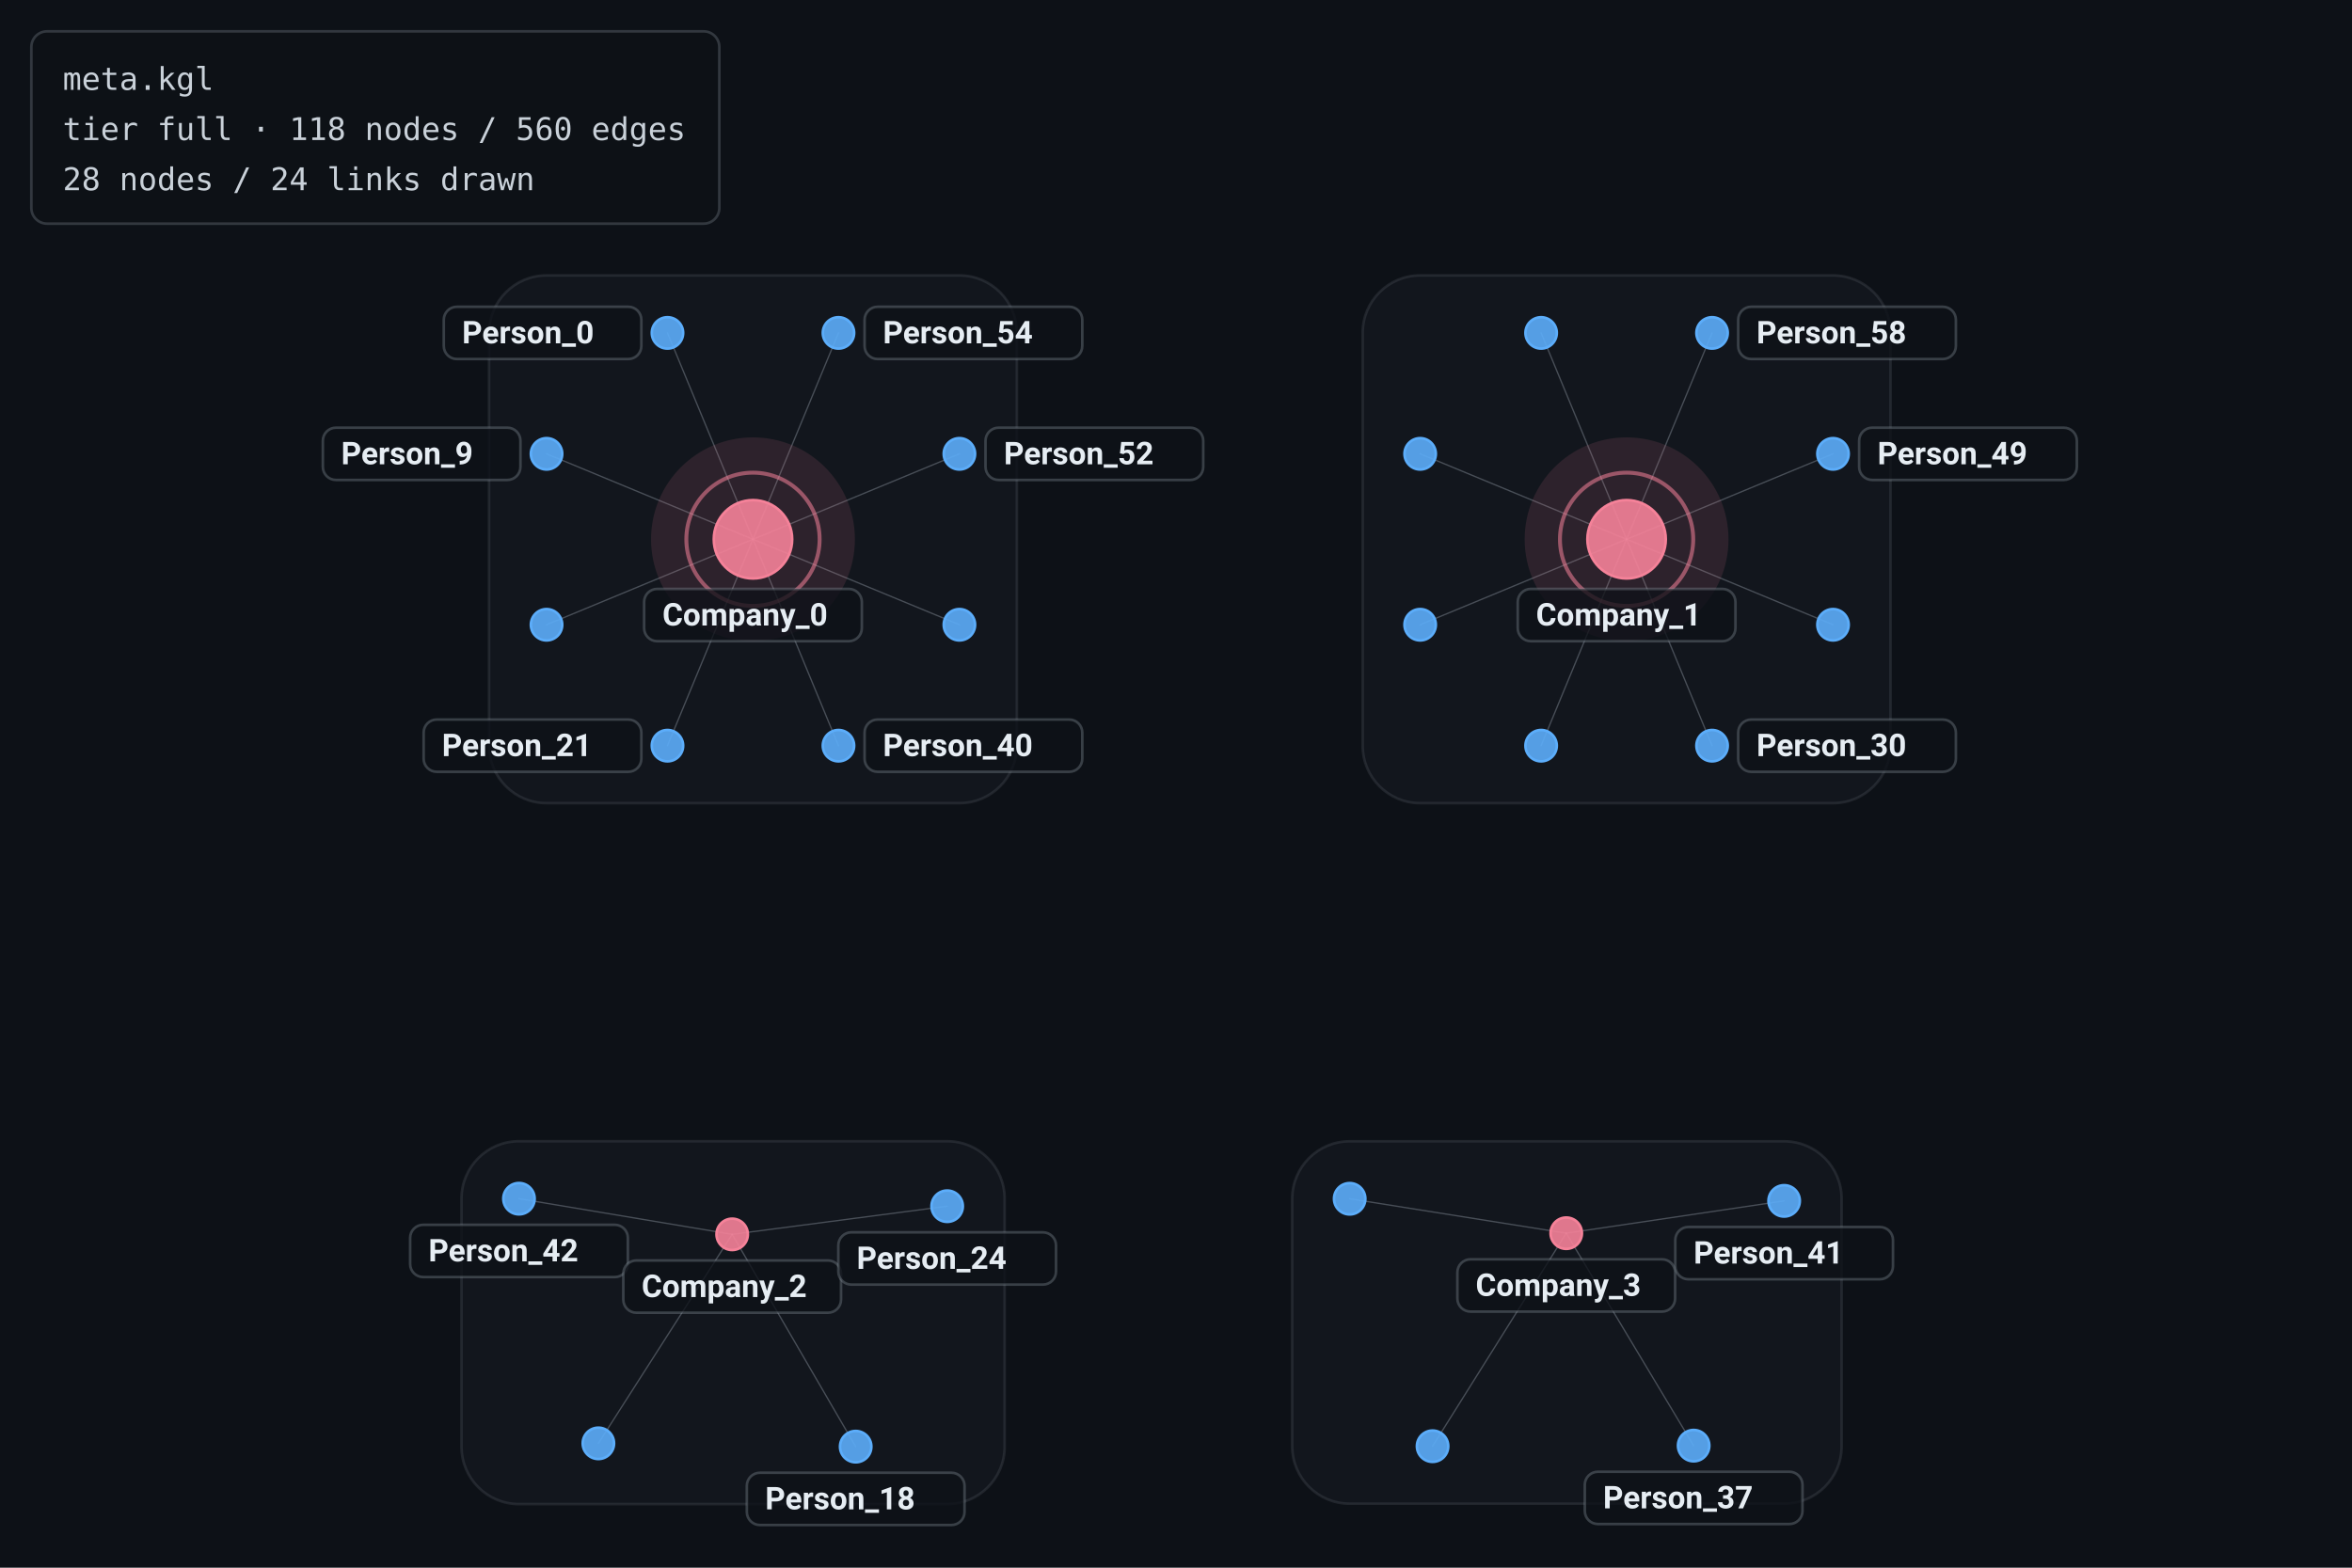
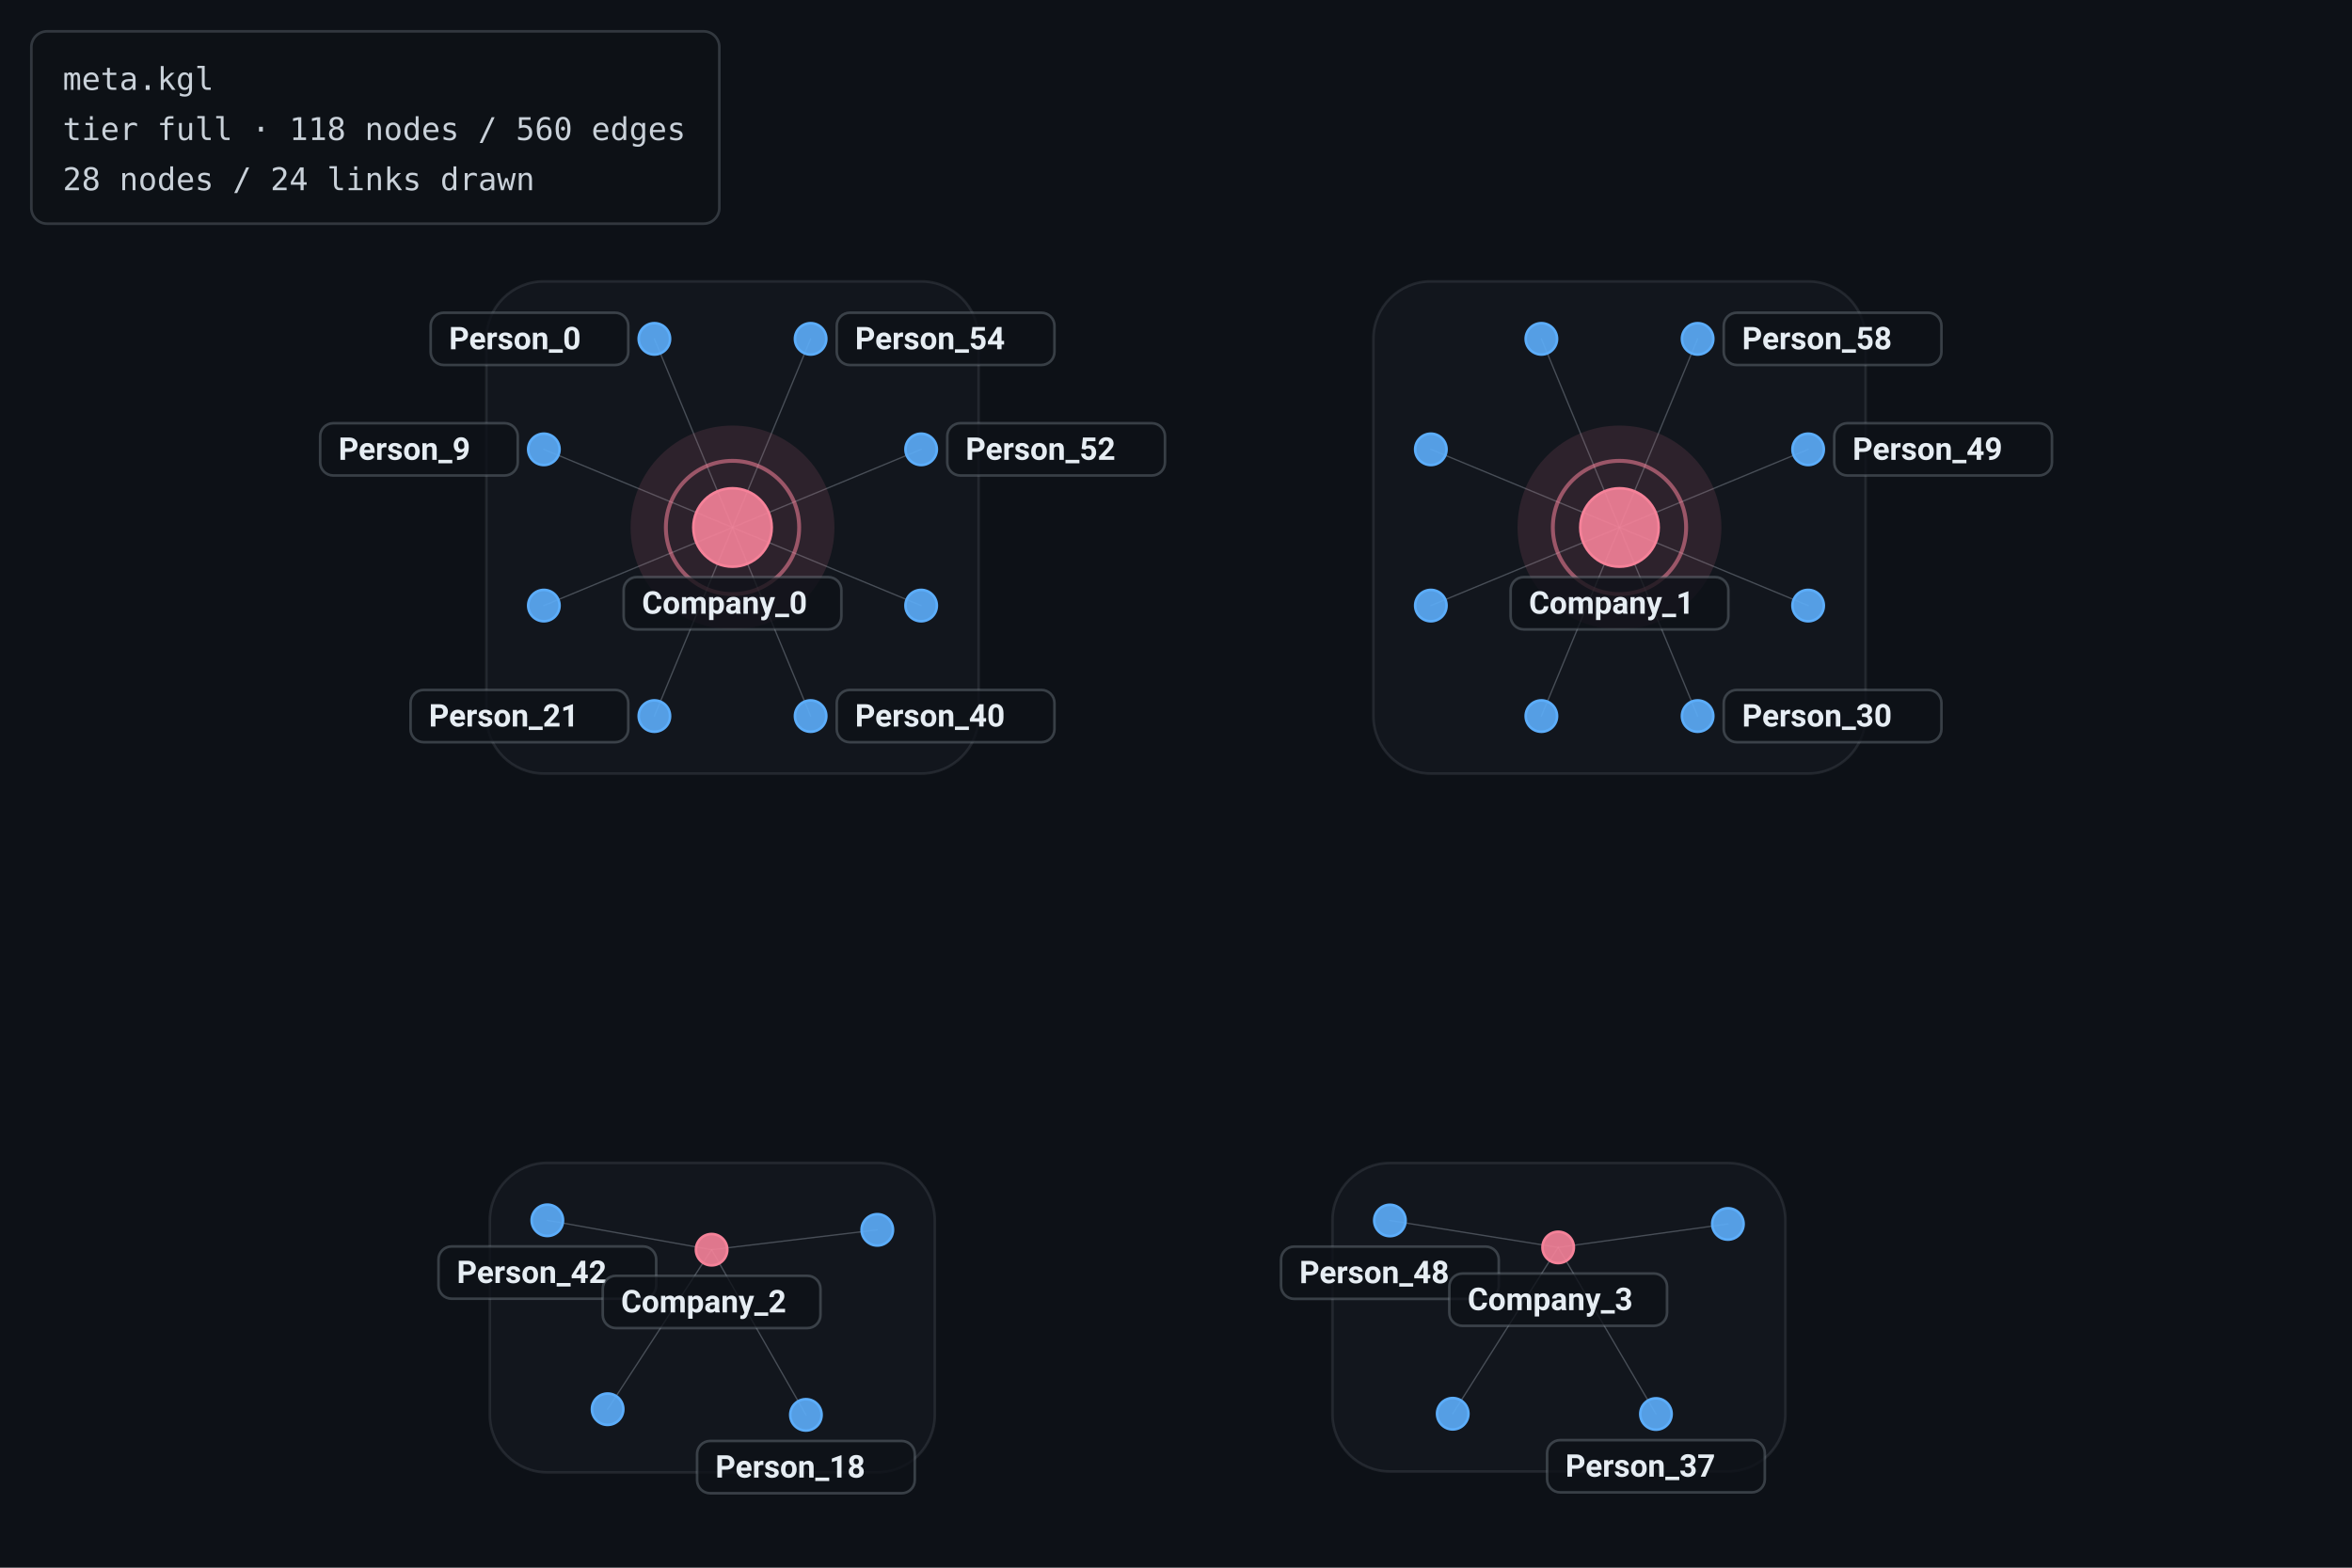
<svg xmlns="http://www.w3.org/2000/svg" width="900" height="600" viewBox="0 0 900 600" font-family="ui-sans-serif, system-ui, -apple-system, 'Segoe UI', Roboto, 'Helvetica Neue', Arial, sans-serif">
  <rect width="900" height="600" fill="#0d1117" />
-   <rect x="187.14" y="105.41" width="201.98" height="201.98" rx="22" fill="#8b949e" fill-opacity="0.045" stroke="#8b949e" stroke-opacity="0.16" stroke-width="1" />
-   <rect x="521.43" y="105.41" width="201.98" height="201.98" rx="22" fill="#8b949e" fill-opacity="0.045" stroke="#8b949e" stroke-opacity="0.16" stroke-width="1" />
-   <rect x="176.59" y="436.77" width="207.85" height="138.9" rx="22" fill="#8b949e" fill-opacity="0.045" stroke="#8b949e" stroke-opacity="0.16" stroke-width="1" />
-   <rect x="494.46" y="436.8" width="210.25" height="138.71" rx="22" fill="#8b949e" fill-opacity="0.045" stroke="#8b949e" stroke-opacity="0.16" stroke-width="1" />
+   <rect x="186.11" y="107.69" width="188.37" height="188.37" rx="22" fill="#8b949e" fill-opacity="0.045" stroke="#8b949e" stroke-opacity="0.16" stroke-width="1" />
+   <rect x="525.52" y="107.69" width="188.37" height="188.37" rx="22" fill="#8b949e" fill-opacity="0.045" stroke="#8b949e" stroke-opacity="0.16" stroke-width="1" />
+   <rect x="187.44" y="445.05" width="170.27" height="118.47" rx="22" fill="#8b949e" fill-opacity="0.045" stroke="#8b949e" stroke-opacity="0.16" stroke-width="1" />
+   <rect x="509.85" y="445.11" width="173.35" height="118.07" rx="22" fill="#8b949e" fill-opacity="0.045" stroke="#8b949e" stroke-opacity="0.16" stroke-width="1" />
  <g stroke="#8b949e" stroke-opacity="0.45" stroke-linecap="round">
-     <line x1="320.84" y1="127.41" x2="288.13" y2="206.4" stroke-width="0.5" />
-     <line x1="367.12" y1="173.69" x2="288.13" y2="206.4" stroke-width="0.5" />
-     <line x1="367.12" y1="239.11" x2="288.13" y2="206.4" stroke-width="0.5" />
-     <line x1="320.84" y1="285.39" x2="288.13" y2="206.4" stroke-width="0.5" />
-     <line x1="255.41" y1="285.39" x2="288.13" y2="206.4" stroke-width="0.5" />
-     <line x1="209.14" y1="239.11" x2="288.13" y2="206.4" stroke-width="0.5" />
-     <line x1="209.14" y1="173.69" x2="288.13" y2="206.4" stroke-width="0.5" />
-     <line x1="255.41" y1="127.41" x2="288.13" y2="206.4" stroke-width="0.5" />
-     <line x1="655.13" y1="127.41" x2="622.42" y2="206.4" stroke-width="0.5" />
-     <line x1="701.41" y1="173.69" x2="622.42" y2="206.4" stroke-width="0.5" />
-     <line x1="701.41" y1="239.11" x2="622.42" y2="206.4" stroke-width="0.5" />
-     <line x1="655.13" y1="285.39" x2="622.42" y2="206.4" stroke-width="0.5" />
-     <line x1="589.71" y1="285.39" x2="622.42" y2="206.4" stroke-width="0.5" />
-     <line x1="543.43" y1="239.11" x2="622.42" y2="206.4" stroke-width="0.5" />
-     <line x1="543.43" y1="173.69" x2="622.42" y2="206.4" stroke-width="0.5" />
-     <line x1="589.71" y1="127.41" x2="622.42" y2="206.4" stroke-width="0.5" />
-     <line x1="198.59" y1="458.77" x2="280.17" y2="472.42" stroke-width="0.5" />
-     <line x1="362.44" y1="461.65" x2="280.17" y2="472.42" stroke-width="0.5" />
-     <line x1="327.43" y1="553.67" x2="280.17" y2="472.42" stroke-width="0.5" />
-     <line x1="228.97" y1="552.41" x2="280.17" y2="472.42" stroke-width="0.5" />
-     <line x1="516.46" y1="458.8" x2="599.33" y2="471.98" stroke-width="0.5" />
-     <line x1="682.71" y1="459.61" x2="599.33" y2="471.98" stroke-width="0.5" />
-     <line x1="648.08" y1="553.29" x2="599.33" y2="471.98" stroke-width="0.5" />
-     <line x1="548.18" y1="553.51" x2="599.33" y2="471.98" stroke-width="0.5" />
+     <line x1="310.19" y1="129.69" x2="280.3" y2="201.88" stroke-width="0.5" />
+     <line x1="352.48" y1="171.98" x2="280.3" y2="201.88" stroke-width="0.5" />
+     <line x1="352.48" y1="231.77" x2="280.3" y2="201.88" stroke-width="0.5" />
+     <line x1="310.19" y1="274.06" x2="280.3" y2="201.88" stroke-width="0.5" />
+     <line x1="250.4" y1="274.06" x2="280.3" y2="201.88" stroke-width="0.5" />
+     <line x1="208.11" y1="231.77" x2="280.3" y2="201.88" stroke-width="0.5" />
+     <line x1="208.11" y1="171.98" x2="280.3" y2="201.88" stroke-width="0.5" />
+     <line x1="250.4" y1="129.69" x2="280.3" y2="201.88" stroke-width="0.5" />
+     <line x1="649.6" y1="129.69" x2="619.7" y2="201.88" stroke-width="0.5" />
+     <line x1="691.89" y1="171.98" x2="619.7" y2="201.88" stroke-width="0.5" />
+     <line x1="691.89" y1="231.77" x2="619.7" y2="201.88" stroke-width="0.5" />
+     <line x1="649.6" y1="274.06" x2="619.7" y2="201.88" stroke-width="0.5" />
+     <line x1="589.81" y1="274.06" x2="619.7" y2="201.88" stroke-width="0.5" />
+     <line x1="547.52" y1="231.77" x2="619.7" y2="201.88" stroke-width="0.5" />
+     <line x1="547.52" y1="171.98" x2="619.7" y2="201.88" stroke-width="0.5" />
+     <line x1="589.81" y1="129.69" x2="619.7" y2="201.88" stroke-width="0.5" />
+     <line x1="209.44" y1="467.05" x2="272.3" y2="478.29" stroke-width="0.5" />
+     <line x1="335.7" y1="470.7" x2="272.3" y2="478.29" stroke-width="0.5" />
+     <line x1="308.39" y1="541.51" x2="272.3" y2="478.29" stroke-width="0.5" />
+     <line x1="232.51" y1="539.35" x2="272.3" y2="478.29" stroke-width="0.5" />
+     <line x1="531.85" y1="467.11" x2="596.24" y2="477.42" stroke-width="0.5" />
+     <line x1="661.19" y1="468.44" x2="596.24" y2="477.42" stroke-width="0.5" />
+     <line x1="633.66" y1="541.18" x2="596.24" y2="477.42" stroke-width="0.5" />
+     <line x1="555.89" y1="541.08" x2="596.24" y2="477.42" stroke-width="0.5" />
  </g>
  <g>
-     <circle cx="288.13" cy="206.4" r="39" fill="#f58299" fill-opacity="0.12" />
-     <circle cx="288.13" cy="206.4" r="25.5" fill="none" stroke="#f58299" stroke-opacity="0.55" stroke-width="1.5" />
-     <circle cx="288.13" cy="206.4" r="15" fill="#f58299" fill-opacity="0.9" stroke="#f58299" stroke-opacity="1" stroke-width="1" />
-     <circle cx="622.42" cy="206.4" r="39" fill="#f58299" fill-opacity="0.12" />
-     <circle cx="622.42" cy="206.4" r="25.5" fill="none" stroke="#f58299" stroke-opacity="0.55" stroke-width="1.5" />
-     <circle cx="622.42" cy="206.4" r="15" fill="#f58299" fill-opacity="0.9" stroke="#f58299" stroke-opacity="1" stroke-width="1" />
-     <circle cx="320.84" cy="127.41" r="6" fill="#5cadfa" fill-opacity="0.9" stroke="#5cadfa" stroke-opacity="1" stroke-width="1" />
-     <circle cx="367.12" cy="173.69" r="6" fill="#5cadfa" fill-opacity="0.9" stroke="#5cadfa" stroke-opacity="1" stroke-width="1" />
-     <circle cx="367.12" cy="239.11" r="6" fill="#5cadfa" fill-opacity="0.9" stroke="#5cadfa" stroke-opacity="1" stroke-width="1" />
-     <circle cx="320.84" cy="285.39" r="6" fill="#5cadfa" fill-opacity="0.9" stroke="#5cadfa" stroke-opacity="1" stroke-width="1" />
-     <circle cx="255.41" cy="285.39" r="6" fill="#5cadfa" fill-opacity="0.9" stroke="#5cadfa" stroke-opacity="1" stroke-width="1" />
-     <circle cx="209.14" cy="239.11" r="6" fill="#5cadfa" fill-opacity="0.9" stroke="#5cadfa" stroke-opacity="1" stroke-width="1" />
-     <circle cx="209.14" cy="173.69" r="6" fill="#5cadfa" fill-opacity="0.9" stroke="#5cadfa" stroke-opacity="1" stroke-width="1" />
-     <circle cx="255.41" cy="127.41" r="6" fill="#5cadfa" fill-opacity="0.9" stroke="#5cadfa" stroke-opacity="1" stroke-width="1" />
-     <circle cx="655.13" cy="127.41" r="6" fill="#5cadfa" fill-opacity="0.9" stroke="#5cadfa" stroke-opacity="1" stroke-width="1" />
-     <circle cx="701.41" cy="173.69" r="6" fill="#5cadfa" fill-opacity="0.9" stroke="#5cadfa" stroke-opacity="1" stroke-width="1" />
-     <circle cx="701.41" cy="239.11" r="6" fill="#5cadfa" fill-opacity="0.9" stroke="#5cadfa" stroke-opacity="1" stroke-width="1" />
-     <circle cx="655.13" cy="285.39" r="6" fill="#5cadfa" fill-opacity="0.9" stroke="#5cadfa" stroke-opacity="1" stroke-width="1" />
-     <circle cx="589.71" cy="285.39" r="6" fill="#5cadfa" fill-opacity="0.9" stroke="#5cadfa" stroke-opacity="1" stroke-width="1" />
-     <circle cx="543.43" cy="239.11" r="6" fill="#5cadfa" fill-opacity="0.9" stroke="#5cadfa" stroke-opacity="1" stroke-width="1" />
-     <circle cx="543.43" cy="173.69" r="6" fill="#5cadfa" fill-opacity="0.9" stroke="#5cadfa" stroke-opacity="1" stroke-width="1" />
-     <circle cx="589.71" cy="127.41" r="6" fill="#5cadfa" fill-opacity="0.9" stroke="#5cadfa" stroke-opacity="1" stroke-width="1" />
-     <circle cx="198.59" cy="458.77" r="6" fill="#5cadfa" fill-opacity="0.9" stroke="#5cadfa" stroke-opacity="1" stroke-width="1" />
-     <circle cx="280.17" cy="472.42" r="6" fill="#f58299" fill-opacity="0.9" stroke="#f58299" stroke-opacity="1" stroke-width="1" />
-     <circle cx="362.44" cy="461.65" r="6" fill="#5cadfa" fill-opacity="0.9" stroke="#5cadfa" stroke-opacity="1" stroke-width="1" />
-     <circle cx="327.43" cy="553.67" r="6" fill="#5cadfa" fill-opacity="0.9" stroke="#5cadfa" stroke-opacity="1" stroke-width="1" />
-     <circle cx="228.97" cy="552.41" r="6" fill="#5cadfa" fill-opacity="0.9" stroke="#5cadfa" stroke-opacity="1" stroke-width="1" />
-     <circle cx="516.46" cy="458.8" r="6" fill="#5cadfa" fill-opacity="0.9" stroke="#5cadfa" stroke-opacity="1" stroke-width="1" />
-     <circle cx="599.33" cy="471.98" r="6" fill="#f58299" fill-opacity="0.9" stroke="#f58299" stroke-opacity="1" stroke-width="1" />
-     <circle cx="682.71" cy="459.61" r="6" fill="#5cadfa" fill-opacity="0.9" stroke="#5cadfa" stroke-opacity="1" stroke-width="1" />
-     <circle cx="648.08" cy="553.29" r="6" fill="#5cadfa" fill-opacity="0.9" stroke="#5cadfa" stroke-opacity="1" stroke-width="1" />
-     <circle cx="548.18" cy="553.51" r="6" fill="#5cadfa" fill-opacity="0.9" stroke="#5cadfa" stroke-opacity="1" stroke-width="1" />
+     <circle cx="280.3" cy="201.88" r="39" fill="#f58299" fill-opacity="0.12" />
+     <circle cx="280.3" cy="201.88" r="25.5" fill="none" stroke="#f58299" stroke-opacity="0.55" stroke-width="1.5" />
+     <circle cx="280.3" cy="201.88" r="15" fill="#f58299" fill-opacity="0.9" stroke="#f58299" stroke-opacity="1" stroke-width="1" />
+     <circle cx="619.7" cy="201.88" r="39" fill="#f58299" fill-opacity="0.12" />
+     <circle cx="619.7" cy="201.88" r="25.5" fill="none" stroke="#f58299" stroke-opacity="0.55" stroke-width="1.5" />
+     <circle cx="619.7" cy="201.88" r="15" fill="#f58299" fill-opacity="0.9" stroke="#f58299" stroke-opacity="1" stroke-width="1" />
+     <circle cx="310.19" cy="129.69" r="6" fill="#5cadfa" fill-opacity="0.9" stroke="#5cadfa" stroke-opacity="1" stroke-width="1" />
+     <circle cx="352.48" cy="171.98" r="6" fill="#5cadfa" fill-opacity="0.9" stroke="#5cadfa" stroke-opacity="1" stroke-width="1" />
+     <circle cx="352.48" cy="231.77" r="6" fill="#5cadfa" fill-opacity="0.9" stroke="#5cadfa" stroke-opacity="1" stroke-width="1" />
+     <circle cx="310.19" cy="274.06" r="6" fill="#5cadfa" fill-opacity="0.9" stroke="#5cadfa" stroke-opacity="1" stroke-width="1" />
+     <circle cx="250.4" cy="274.06" r="6" fill="#5cadfa" fill-opacity="0.9" stroke="#5cadfa" stroke-opacity="1" stroke-width="1" />
+     <circle cx="208.11" cy="231.77" r="6" fill="#5cadfa" fill-opacity="0.9" stroke="#5cadfa" stroke-opacity="1" stroke-width="1" />
+     <circle cx="208.11" cy="171.98" r="6" fill="#5cadfa" fill-opacity="0.9" stroke="#5cadfa" stroke-opacity="1" stroke-width="1" />
+     <circle cx="250.4" cy="129.69" r="6" fill="#5cadfa" fill-opacity="0.9" stroke="#5cadfa" stroke-opacity="1" stroke-width="1" />
+     <circle cx="649.6" cy="129.69" r="6" fill="#5cadfa" fill-opacity="0.9" stroke="#5cadfa" stroke-opacity="1" stroke-width="1" />
+     <circle cx="691.89" cy="171.98" r="6" fill="#5cadfa" fill-opacity="0.9" stroke="#5cadfa" stroke-opacity="1" stroke-width="1" />
+     <circle cx="691.89" cy="231.77" r="6" fill="#5cadfa" fill-opacity="0.9" stroke="#5cadfa" stroke-opacity="1" stroke-width="1" />
+     <circle cx="649.6" cy="274.06" r="6" fill="#5cadfa" fill-opacity="0.9" stroke="#5cadfa" stroke-opacity="1" stroke-width="1" />
+     <circle cx="589.81" cy="274.06" r="6" fill="#5cadfa" fill-opacity="0.9" stroke="#5cadfa" stroke-opacity="1" stroke-width="1" />
+     <circle cx="547.52" cy="231.77" r="6" fill="#5cadfa" fill-opacity="0.9" stroke="#5cadfa" stroke-opacity="1" stroke-width="1" />
+     <circle cx="547.52" cy="171.98" r="6" fill="#5cadfa" fill-opacity="0.9" stroke="#5cadfa" stroke-opacity="1" stroke-width="1" />
+     <circle cx="589.81" cy="129.69" r="6" fill="#5cadfa" fill-opacity="0.9" stroke="#5cadfa" stroke-opacity="1" stroke-width="1" />
+     <circle cx="209.44" cy="467.05" r="6" fill="#5cadfa" fill-opacity="0.9" stroke="#5cadfa" stroke-opacity="1" stroke-width="1" />
+     <circle cx="272.3" cy="478.29" r="6" fill="#f58299" fill-opacity="0.9" stroke="#f58299" stroke-opacity="1" stroke-width="1" />
+     <circle cx="335.7" cy="470.7" r="6" fill="#5cadfa" fill-opacity="0.9" stroke="#5cadfa" stroke-opacity="1" stroke-width="1" />
+     <circle cx="308.39" cy="541.51" r="6" fill="#5cadfa" fill-opacity="0.9" stroke="#5cadfa" stroke-opacity="1" stroke-width="1" />
+     <circle cx="232.51" cy="539.35" r="6" fill="#5cadfa" fill-opacity="0.9" stroke="#5cadfa" stroke-opacity="1" stroke-width="1" />
+     <circle cx="531.85" cy="467.11" r="6" fill="#5cadfa" fill-opacity="0.9" stroke="#5cadfa" stroke-opacity="1" stroke-width="1" />
+     <circle cx="596.24" cy="477.42" r="6" fill="#f58299" fill-opacity="0.9" stroke="#f58299" stroke-opacity="1" stroke-width="1" />
+     <circle cx="661.19" cy="468.44" r="6" fill="#5cadfa" fill-opacity="0.9" stroke="#5cadfa" stroke-opacity="1" stroke-width="1" />
+     <circle cx="633.66" cy="541.18" r="6" fill="#5cadfa" fill-opacity="0.9" stroke="#5cadfa" stroke-opacity="1" stroke-width="1" />
+     <circle cx="555.89" cy="541.08" r="6" fill="#5cadfa" fill-opacity="0.9" stroke="#5cadfa" stroke-opacity="1" stroke-width="1" />
  </g>
  <g font-size="12">
-     <rect x="330.84" y="117.41" width="83.3" height="20" rx="5" fill="#0d1117" fill-opacity="0.78" stroke="#8b949e" stroke-opacity="0.35" />
-     <text x="337.84" y="131.41" fill="#e6edf3" font-weight="600">Person_54</text>
-     <rect x="246.48" y="225.4" width="83.3" height="20" rx="5" fill="#0d1117" fill-opacity="0.78" stroke="#8b949e" stroke-opacity="0.35" />
-     <text x="253.48" y="239.4" fill="#e6edf3" font-weight="600">Company_0</text>
-     <rect x="377.12" y="163.69" width="83.3" height="20" rx="5" fill="#0d1117" fill-opacity="0.78" stroke="#8b949e" stroke-opacity="0.35" />
-     <text x="384.12" y="177.69" fill="#e6edf3" font-weight="600">Person_52</text>
-     <rect x="330.84" y="275.39" width="83.3" height="20" rx="5" fill="#0d1117" fill-opacity="0.78" stroke="#8b949e" stroke-opacity="0.35" />
-     <text x="337.84" y="289.39" fill="#e6edf3" font-weight="600">Person_40</text>
-     <rect x="162.11" y="275.39" width="83.3" height="20" rx="5" fill="#0d1117" fill-opacity="0.78" stroke="#8b949e" stroke-opacity="0.35" />
-     <text x="169.11" y="289.39" fill="#e6edf3" font-weight="600">Person_21</text>
-     <rect x="123.54" y="163.69" width="75.6" height="20" rx="5" fill="#0d1117" fill-opacity="0.78" stroke="#8b949e" stroke-opacity="0.35" />
-     <text x="130.54" y="177.69" fill="#e6edf3" font-weight="600">Person_9</text>
-     <rect x="169.81" y="117.41" width="75.6" height="20" rx="5" fill="#0d1117" fill-opacity="0.78" stroke="#8b949e" stroke-opacity="0.35" />
-     <text x="176.81" y="131.41" fill="#e6edf3" font-weight="600">Person_0</text>
-     <rect x="665.13" y="117.41" width="83.3" height="20" rx="5" fill="#0d1117" fill-opacity="0.78" stroke="#8b949e" stroke-opacity="0.35" />
-     <text x="672.13" y="131.41" fill="#e6edf3" font-weight="600">Person_58</text>
-     <rect x="580.77" y="225.4" width="83.3" height="20" rx="5" fill="#0d1117" fill-opacity="0.78" stroke="#8b949e" stroke-opacity="0.35" />
-     <text x="587.77" y="239.4" fill="#e6edf3" font-weight="600">Company_1</text>
-     <rect x="711.41" y="163.69" width="83.3" height="20" rx="5" fill="#0d1117" fill-opacity="0.78" stroke="#8b949e" stroke-opacity="0.35" />
-     <text x="718.41" y="177.69" fill="#e6edf3" font-weight="600">Person_49</text>
-     <rect x="665.13" y="275.39" width="83.3" height="20" rx="5" fill="#0d1117" fill-opacity="0.78" stroke="#8b949e" stroke-opacity="0.35" />
-     <text x="672.13" y="289.39" fill="#e6edf3" font-weight="600">Person_30</text>
-     <rect x="156.94" y="468.77" width="83.3" height="20" rx="5" fill="#0d1117" fill-opacity="0.78" stroke="#8b949e" stroke-opacity="0.35" />
-     <text x="163.94" y="482.77" fill="#e6edf3" font-weight="600">Person_42</text>
-     <rect x="238.52" y="482.42" width="83.3" height="20" rx="5" fill="#0d1117" fill-opacity="0.78" stroke="#8b949e" stroke-opacity="0.35" />
-     <text x="245.52" y="496.42" fill="#e6edf3" font-weight="600">Company_2</text>
-     <rect x="320.79" y="471.65" width="83.3" height="20" rx="5" fill="#0d1117" fill-opacity="0.78" stroke="#8b949e" stroke-opacity="0.35" />
-     <text x="327.79" y="485.65" fill="#e6edf3" font-weight="600">Person_24</text>
-     <rect x="285.78" y="563.67" width="83.3" height="20" rx="5" fill="#0d1117" fill-opacity="0.78" stroke="#8b949e" stroke-opacity="0.35" />
-     <text x="292.78" y="577.67" fill="#e6edf3" font-weight="600">Person_18</text>
-     <rect x="557.68" y="481.98" width="83.3" height="20" rx="5" fill="#0d1117" fill-opacity="0.78" stroke="#8b949e" stroke-opacity="0.35" />
-     <text x="564.68" y="495.98" fill="#e6edf3" font-weight="600">Company_3</text>
-     <rect x="641.06" y="469.61" width="83.3" height="20" rx="5" fill="#0d1117" fill-opacity="0.78" stroke="#8b949e" stroke-opacity="0.35" />
-     <text x="648.06" y="483.61" fill="#e6edf3" font-weight="600">Person_41</text>
-     <rect x="606.43" y="563.29" width="83.3" height="20" rx="5" fill="#0d1117" fill-opacity="0.78" stroke="#8b949e" stroke-opacity="0.35" />
-     <text x="613.43" y="577.29" fill="#e6edf3" font-weight="600">Person_37</text>
+     <rect x="320.19" y="119.69" width="83.3" height="20" rx="5" fill="#0d1117" fill-opacity="0.78" stroke="#8b949e" stroke-opacity="0.35" />
+     <text x="327.19" y="133.69" fill="#e6edf3" font-weight="600">Person_54</text>
+     <rect x="238.65" y="220.88" width="83.3" height="20" rx="5" fill="#0d1117" fill-opacity="0.78" stroke="#8b949e" stroke-opacity="0.35" />
+     <text x="245.65" y="234.88" fill="#e6edf3" font-weight="600">Company_0</text>
+     <rect x="362.48" y="161.98" width="83.3" height="20" rx="5" fill="#0d1117" fill-opacity="0.78" stroke="#8b949e" stroke-opacity="0.35" />
+     <text x="369.48" y="175.98" fill="#e6edf3" font-weight="600">Person_52</text>
+     <rect x="320.19" y="264.06" width="83.3" height="20" rx="5" fill="#0d1117" fill-opacity="0.78" stroke="#8b949e" stroke-opacity="0.35" />
+     <text x="327.19" y="278.06" fill="#e6edf3" font-weight="600">Person_40</text>
+     <rect x="157.1" y="264.06" width="83.3" height="20" rx="5" fill="#0d1117" fill-opacity="0.78" stroke="#8b949e" stroke-opacity="0.35" />
+     <text x="164.1" y="278.06" fill="#e6edf3" font-weight="600">Person_21</text>
+     <rect x="122.51" y="161.98" width="75.6" height="20" rx="5" fill="#0d1117" fill-opacity="0.78" stroke="#8b949e" stroke-opacity="0.35" />
+     <text x="129.51" y="175.98" fill="#e6edf3" font-weight="600">Person_9</text>
+     <rect x="164.8" y="119.69" width="75.6" height="20" rx="5" fill="#0d1117" fill-opacity="0.78" stroke="#8b949e" stroke-opacity="0.35" />
+     <text x="171.8" y="133.69" fill="#e6edf3" font-weight="600">Person_0</text>
+     <rect x="659.6" y="119.69" width="83.3" height="20" rx="5" fill="#0d1117" fill-opacity="0.78" stroke="#8b949e" stroke-opacity="0.35" />
+     <text x="666.6" y="133.69" fill="#e6edf3" font-weight="600">Person_58</text>
+     <rect x="578.05" y="220.88" width="83.3" height="20" rx="5" fill="#0d1117" fill-opacity="0.78" stroke="#8b949e" stroke-opacity="0.35" />
+     <text x="585.05" y="234.88" fill="#e6edf3" font-weight="600">Company_1</text>
+     <rect x="701.89" y="161.98" width="83.3" height="20" rx="5" fill="#0d1117" fill-opacity="0.78" stroke="#8b949e" stroke-opacity="0.35" />
+     <text x="708.89" y="175.98" fill="#e6edf3" font-weight="600">Person_49</text>
+     <rect x="659.6" y="264.06" width="83.3" height="20" rx="5" fill="#0d1117" fill-opacity="0.78" stroke="#8b949e" stroke-opacity="0.35" />
+     <text x="666.6" y="278.06" fill="#e6edf3" font-weight="600">Person_30</text>
+     <rect x="167.79" y="477.05" width="83.3" height="20" rx="5" fill="#0d1117" fill-opacity="0.78" stroke="#8b949e" stroke-opacity="0.35" />
+     <text x="174.79" y="491.05" fill="#e6edf3" font-weight="600">Person_42</text>
+     <rect x="230.65" y="488.29" width="83.3" height="20" rx="5" fill="#0d1117" fill-opacity="0.78" stroke="#8b949e" stroke-opacity="0.35" />
+     <text x="237.65" y="502.29" fill="#e6edf3" font-weight="600">Company_2</text>
+     <rect x="266.74" y="551.51" width="83.3" height="20" rx="5" fill="#0d1117" fill-opacity="0.78" stroke="#8b949e" stroke-opacity="0.35" />
+     <text x="273.74" y="565.51" fill="#e6edf3" font-weight="600">Person_18</text>
+     <rect x="490.2" y="477.11" width="83.3" height="20" rx="5" fill="#0d1117" fill-opacity="0.78" stroke="#8b949e" stroke-opacity="0.35" />
+     <text x="497.2" y="491.11" fill="#e6edf3" font-weight="600">Person_48</text>
+     <rect x="554.59" y="487.42" width="83.3" height="20" rx="5" fill="#0d1117" fill-opacity="0.78" stroke="#8b949e" stroke-opacity="0.35" />
+     <text x="561.59" y="501.42" fill="#e6edf3" font-weight="600">Company_3</text>
+     <rect x="592.01" y="551.18" width="83.3" height="20" rx="5" fill="#0d1117" fill-opacity="0.78" stroke="#8b949e" stroke-opacity="0.35" />
+     <text x="599.01" y="565.18" fill="#e6edf3" font-weight="600">Person_37</text>
  </g>
  <rect x="12" y="12" width="263.25" height="73.6" rx="6" fill="#0d1117" fill-opacity="0.85" stroke="#8b949e" stroke-opacity="0.30" />
  <g font-family="ui-monospace, SFMono-Regular, 'SF Mono', Menlo, Consolas, monospace" font-size="12">
    <text x="24" y="34.4" fill="#c9d1d9">meta.kgl</text>
    <text x="24" y="53.6" fill="#c9d1d9">tier full · 118 nodes / 560 edges</text>
    <text x="24" y="72.8" fill="#c9d1d9">28 nodes / 24 links drawn</text>
  </g>
</svg>
